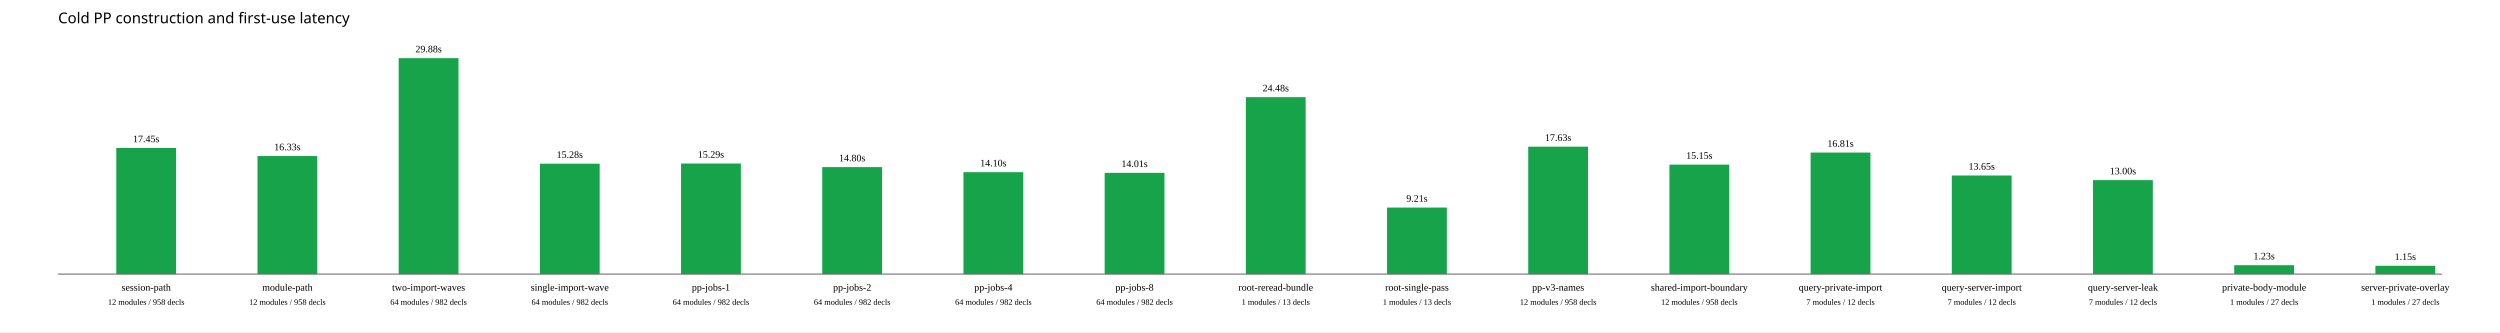
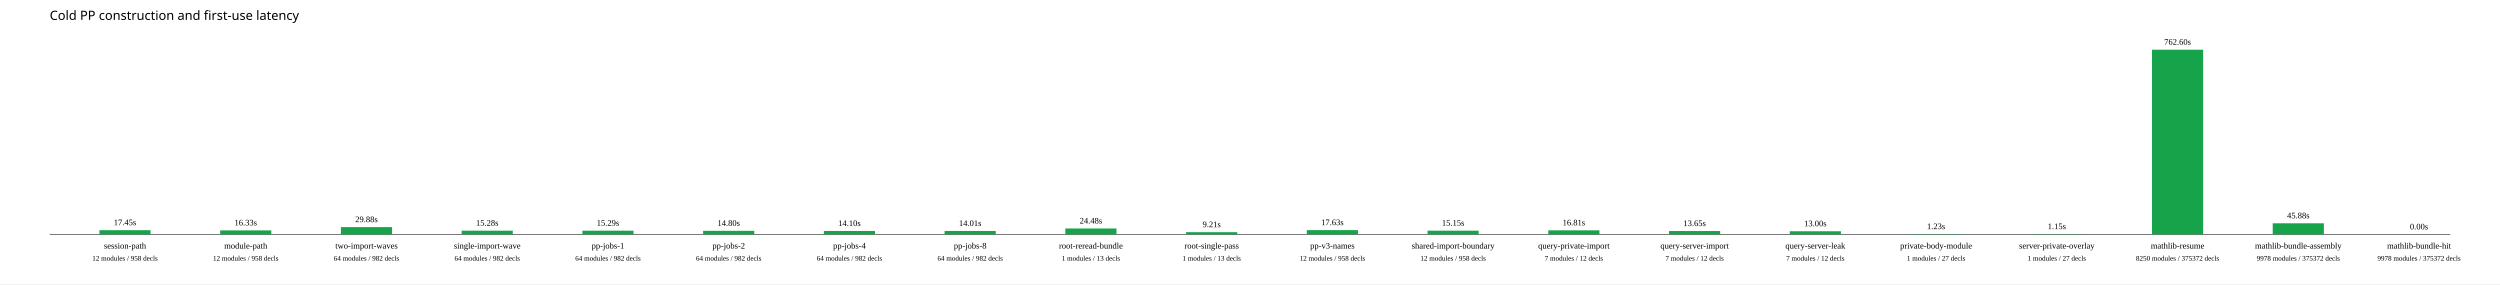
- <svg xmlns="http://www.w3.org/2000/svg" width="3010" height="400">
+ <svg xmlns="http://www.w3.org/2000/svg" width="3520" height="400">
  <rect width="100%" height="100%" fill="white" />
  <text x="70" y="28" font-size="18" font-family="sans-serif">Cold PP construction and first-use latency</text>
-   <line x1="70" y1="330" x2="2940" y2="330" stroke="#444" />
-   <rect x="140" y="178.2" width="72" height="151.8" fill="#16a34a" />
-   <rect x="310" y="187.9" width="72" height="142.1" fill="#16a34a" />
-   <rect x="480" y="70.0" width="72" height="260.0" fill="#16a34a" />
-   <rect x="650" y="197.1" width="72" height="132.9" fill="#16a34a" />
-   <rect x="820" y="196.9" width="72" height="133.1" fill="#16a34a" />
-   <rect x="990" y="201.2" width="72" height="128.8" fill="#16a34a" />
-   <rect x="1160" y="207.3" width="72" height="122.7" fill="#16a34a" />
-   <rect x="1330" y="208.1" width="72" height="121.9" fill="#16a34a" />
-   <rect x="1500" y="117.0" width="72" height="213.0" fill="#16a34a" />
-   <rect x="1670" y="249.9" width="72" height="80.1" fill="#16a34a" />
-   <rect x="1840" y="176.6" width="72" height="153.4" fill="#16a34a" />
-   <rect x="2010" y="198.2" width="72" height="131.8" fill="#16a34a" />
-   <rect x="2180" y="183.7" width="72" height="146.3" fill="#16a34a" />
-   <rect x="2350" y="211.3" width="72" height="118.7" fill="#16a34a" />
-   <rect x="2520" y="216.9" width="72" height="113.1" fill="#16a34a" />
-   <rect x="2690" y="319.3" width="72" height="10.7" fill="#16a34a" />
-   <rect x="2860" y="320.0" width="72" height="10.0" fill="#16a34a" />
-   <text x="176" y="171.2" text-anchor="middle" font-size="12">17.45s</text>
+   <line x1="70" y1="330" x2="3450" y2="330" stroke="#444" />
+   <rect x="140" y="324.1" width="72" height="5.9" fill="#16a34a" />
+   <rect x="310" y="324.4" width="72" height="5.6" fill="#16a34a" />
+   <rect x="480" y="319.8" width="72" height="10.2" fill="#16a34a" />
+   <rect x="650" y="324.8" width="72" height="5.2" fill="#16a34a" />
+   <rect x="820" y="324.8" width="72" height="5.2" fill="#16a34a" />
+   <rect x="990" y="325.0" width="72" height="5.0" fill="#16a34a" />
+   <rect x="1160" y="325.2" width="72" height="4.8" fill="#16a34a" />
+   <rect x="1330" y="325.2" width="72" height="4.8" fill="#16a34a" />
+   <rect x="1500" y="321.7" width="72" height="8.3" fill="#16a34a" />
+   <rect x="1670" y="326.9" width="72" height="3.1" fill="#16a34a" />
+   <rect x="1840" y="324.0" width="72" height="6.0" fill="#16a34a" />
+   <rect x="2010" y="324.8" width="72" height="5.2" fill="#16a34a" />
+   <rect x="2180" y="324.3" width="72" height="5.7" fill="#16a34a" />
+   <rect x="2350" y="325.3" width="72" height="4.7" fill="#16a34a" />
+   <rect x="2520" y="325.6" width="72" height="4.4" fill="#16a34a" />
+   <rect x="2690" y="329.6" width="72" height="0.4" fill="#16a34a" />
+   <rect x="2860" y="329.6" width="72" height="0.4" fill="#16a34a" />
+   <rect x="3030" y="70.0" width="72" height="260.0" fill="#16a34a" />
+   <rect x="3200" y="314.4" width="72" height="15.6" fill="#16a34a" />
+   <rect x="3370" y="330.0" width="72" height="0.0" fill="#16a34a" />
+   <text x="176" y="317.1" text-anchor="middle" font-size="12">17.45s</text>
  <text x="176" y="350" text-anchor="middle" font-size="12">session-path</text>
  <text x="176" y="367" text-anchor="middle" font-size="10">12 modules / 958 decls</text>
-   <text x="346" y="180.9" text-anchor="middle" font-size="12">16.33s</text>
+   <text x="346" y="317.4" text-anchor="middle" font-size="12">16.33s</text>
  <text x="346" y="350" text-anchor="middle" font-size="12">module-path</text>
  <text x="346" y="367" text-anchor="middle" font-size="10">12 modules / 958 decls</text>
-   <text x="516" y="63.0" text-anchor="middle" font-size="12">29.88s</text>
+   <text x="516" y="312.8" text-anchor="middle" font-size="12">29.88s</text>
  <text x="516" y="350" text-anchor="middle" font-size="12">two-import-waves</text>
  <text x="516" y="367" text-anchor="middle" font-size="10">64 modules / 982 decls</text>
-   <text x="686" y="190.1" text-anchor="middle" font-size="12">15.28s</text>
+   <text x="686" y="317.8" text-anchor="middle" font-size="12">15.28s</text>
  <text x="686" y="350" text-anchor="middle" font-size="12">single-import-wave</text>
  <text x="686" y="367" text-anchor="middle" font-size="10">64 modules / 982 decls</text>
-   <text x="856" y="189.9" text-anchor="middle" font-size="12">15.29s</text>
+   <text x="856" y="317.8" text-anchor="middle" font-size="12">15.29s</text>
  <text x="856" y="350" text-anchor="middle" font-size="12">pp-jobs-1</text>
  <text x="856" y="367" text-anchor="middle" font-size="10">64 modules / 982 decls</text>
-   <text x="1026" y="194.2" text-anchor="middle" font-size="12">14.80s</text>
+   <text x="1026" y="318.0" text-anchor="middle" font-size="12">14.80s</text>
  <text x="1026" y="350" text-anchor="middle" font-size="12">pp-jobs-2</text>
  <text x="1026" y="367" text-anchor="middle" font-size="10">64 modules / 982 decls</text>
-   <text x="1196" y="200.3" text-anchor="middle" font-size="12">14.10s</text>
+   <text x="1196" y="318.2" text-anchor="middle" font-size="12">14.10s</text>
  <text x="1196" y="350" text-anchor="middle" font-size="12">pp-jobs-4</text>
  <text x="1196" y="367" text-anchor="middle" font-size="10">64 modules / 982 decls</text>
-   <text x="1366" y="201.1" text-anchor="middle" font-size="12">14.01s</text>
+   <text x="1366" y="318.2" text-anchor="middle" font-size="12">14.01s</text>
  <text x="1366" y="350" text-anchor="middle" font-size="12">pp-jobs-8</text>
  <text x="1366" y="367" text-anchor="middle" font-size="10">64 modules / 982 decls</text>
-   <text x="1536" y="110.0" text-anchor="middle" font-size="12">24.48s</text>
+   <text x="1536" y="314.7" text-anchor="middle" font-size="12">24.48s</text>
  <text x="1536" y="350" text-anchor="middle" font-size="12">root-reread-bundle</text>
  <text x="1536" y="367" text-anchor="middle" font-size="10">1 modules / 13 decls</text>
-   <text x="1706" y="242.9" text-anchor="middle" font-size="12">9.21s</text>
+   <text x="1706" y="319.9" text-anchor="middle" font-size="12">9.21s</text>
  <text x="1706" y="350" text-anchor="middle" font-size="12">root-single-pass</text>
  <text x="1706" y="367" text-anchor="middle" font-size="10">1 modules / 13 decls</text>
-   <text x="1876" y="169.6" text-anchor="middle" font-size="12">17.63s</text>
+   <text x="1876" y="317.0" text-anchor="middle" font-size="12">17.63s</text>
  <text x="1876" y="350" text-anchor="middle" font-size="12">pp-v3-names</text>
  <text x="1876" y="367" text-anchor="middle" font-size="10">12 modules / 958 decls</text>
-   <text x="2046" y="191.2" text-anchor="middle" font-size="12">15.15s</text>
+   <text x="2046" y="317.8" text-anchor="middle" font-size="12">15.15s</text>
  <text x="2046" y="350" text-anchor="middle" font-size="12">shared-import-boundary</text>
  <text x="2046" y="367" text-anchor="middle" font-size="10">12 modules / 958 decls</text>
-   <text x="2216" y="176.7" text-anchor="middle" font-size="12">16.81s</text>
+   <text x="2216" y="317.3" text-anchor="middle" font-size="12">16.81s</text>
  <text x="2216" y="350" text-anchor="middle" font-size="12">query-private-import</text>
  <text x="2216" y="367" text-anchor="middle" font-size="10">7 modules / 12 decls</text>
-   <text x="2386" y="204.3" text-anchor="middle" font-size="12">13.65s</text>
+   <text x="2386" y="318.3" text-anchor="middle" font-size="12">13.65s</text>
  <text x="2386" y="350" text-anchor="middle" font-size="12">query-server-import</text>
  <text x="2386" y="367" text-anchor="middle" font-size="10">7 modules / 12 decls</text>
-   <text x="2556" y="209.9" text-anchor="middle" font-size="12">13.00s</text>
+   <text x="2556" y="318.6" text-anchor="middle" font-size="12">13.00s</text>
  <text x="2556" y="350" text-anchor="middle" font-size="12">query-server-leak</text>
  <text x="2556" y="367" text-anchor="middle" font-size="10">7 modules / 12 decls</text>
-   <text x="2726" y="312.3" text-anchor="middle" font-size="12">1.23s</text>
+   <text x="2726" y="322.6" text-anchor="middle" font-size="12">1.23s</text>
  <text x="2726" y="350" text-anchor="middle" font-size="12">private-body-module</text>
  <text x="2726" y="367" text-anchor="middle" font-size="10">1 modules / 27 decls</text>
-   <text x="2896" y="313.0" text-anchor="middle" font-size="12">1.15s</text>
+   <text x="2896" y="322.6" text-anchor="middle" font-size="12">1.15s</text>
  <text x="2896" y="350" text-anchor="middle" font-size="12">server-private-overlay</text>
  <text x="2896" y="367" text-anchor="middle" font-size="10">1 modules / 27 decls</text>
+   <text x="3066" y="63.0" text-anchor="middle" font-size="12">762.60s</text>
+   <text x="3066" y="350" text-anchor="middle" font-size="12">mathlib-resume</text>
+   <text x="3066" y="367" text-anchor="middle" font-size="10">8250 modules / 375372 decls</text>
+   <text x="3236" y="307.4" text-anchor="middle" font-size="12">45.88s</text>
+   <text x="3236" y="350" text-anchor="middle" font-size="12">mathlib-bundle-assembly</text>
+   <text x="3236" y="367" text-anchor="middle" font-size="10">9978 modules / 375372 decls</text>
+   <text x="3406" y="323.0" text-anchor="middle" font-size="12">0.00s</text>
+   <text x="3406" y="350" text-anchor="middle" font-size="12">mathlib-bundle-hit</text>
+   <text x="3406" y="367" text-anchor="middle" font-size="10">9978 modules / 375372 decls</text>
</svg>
